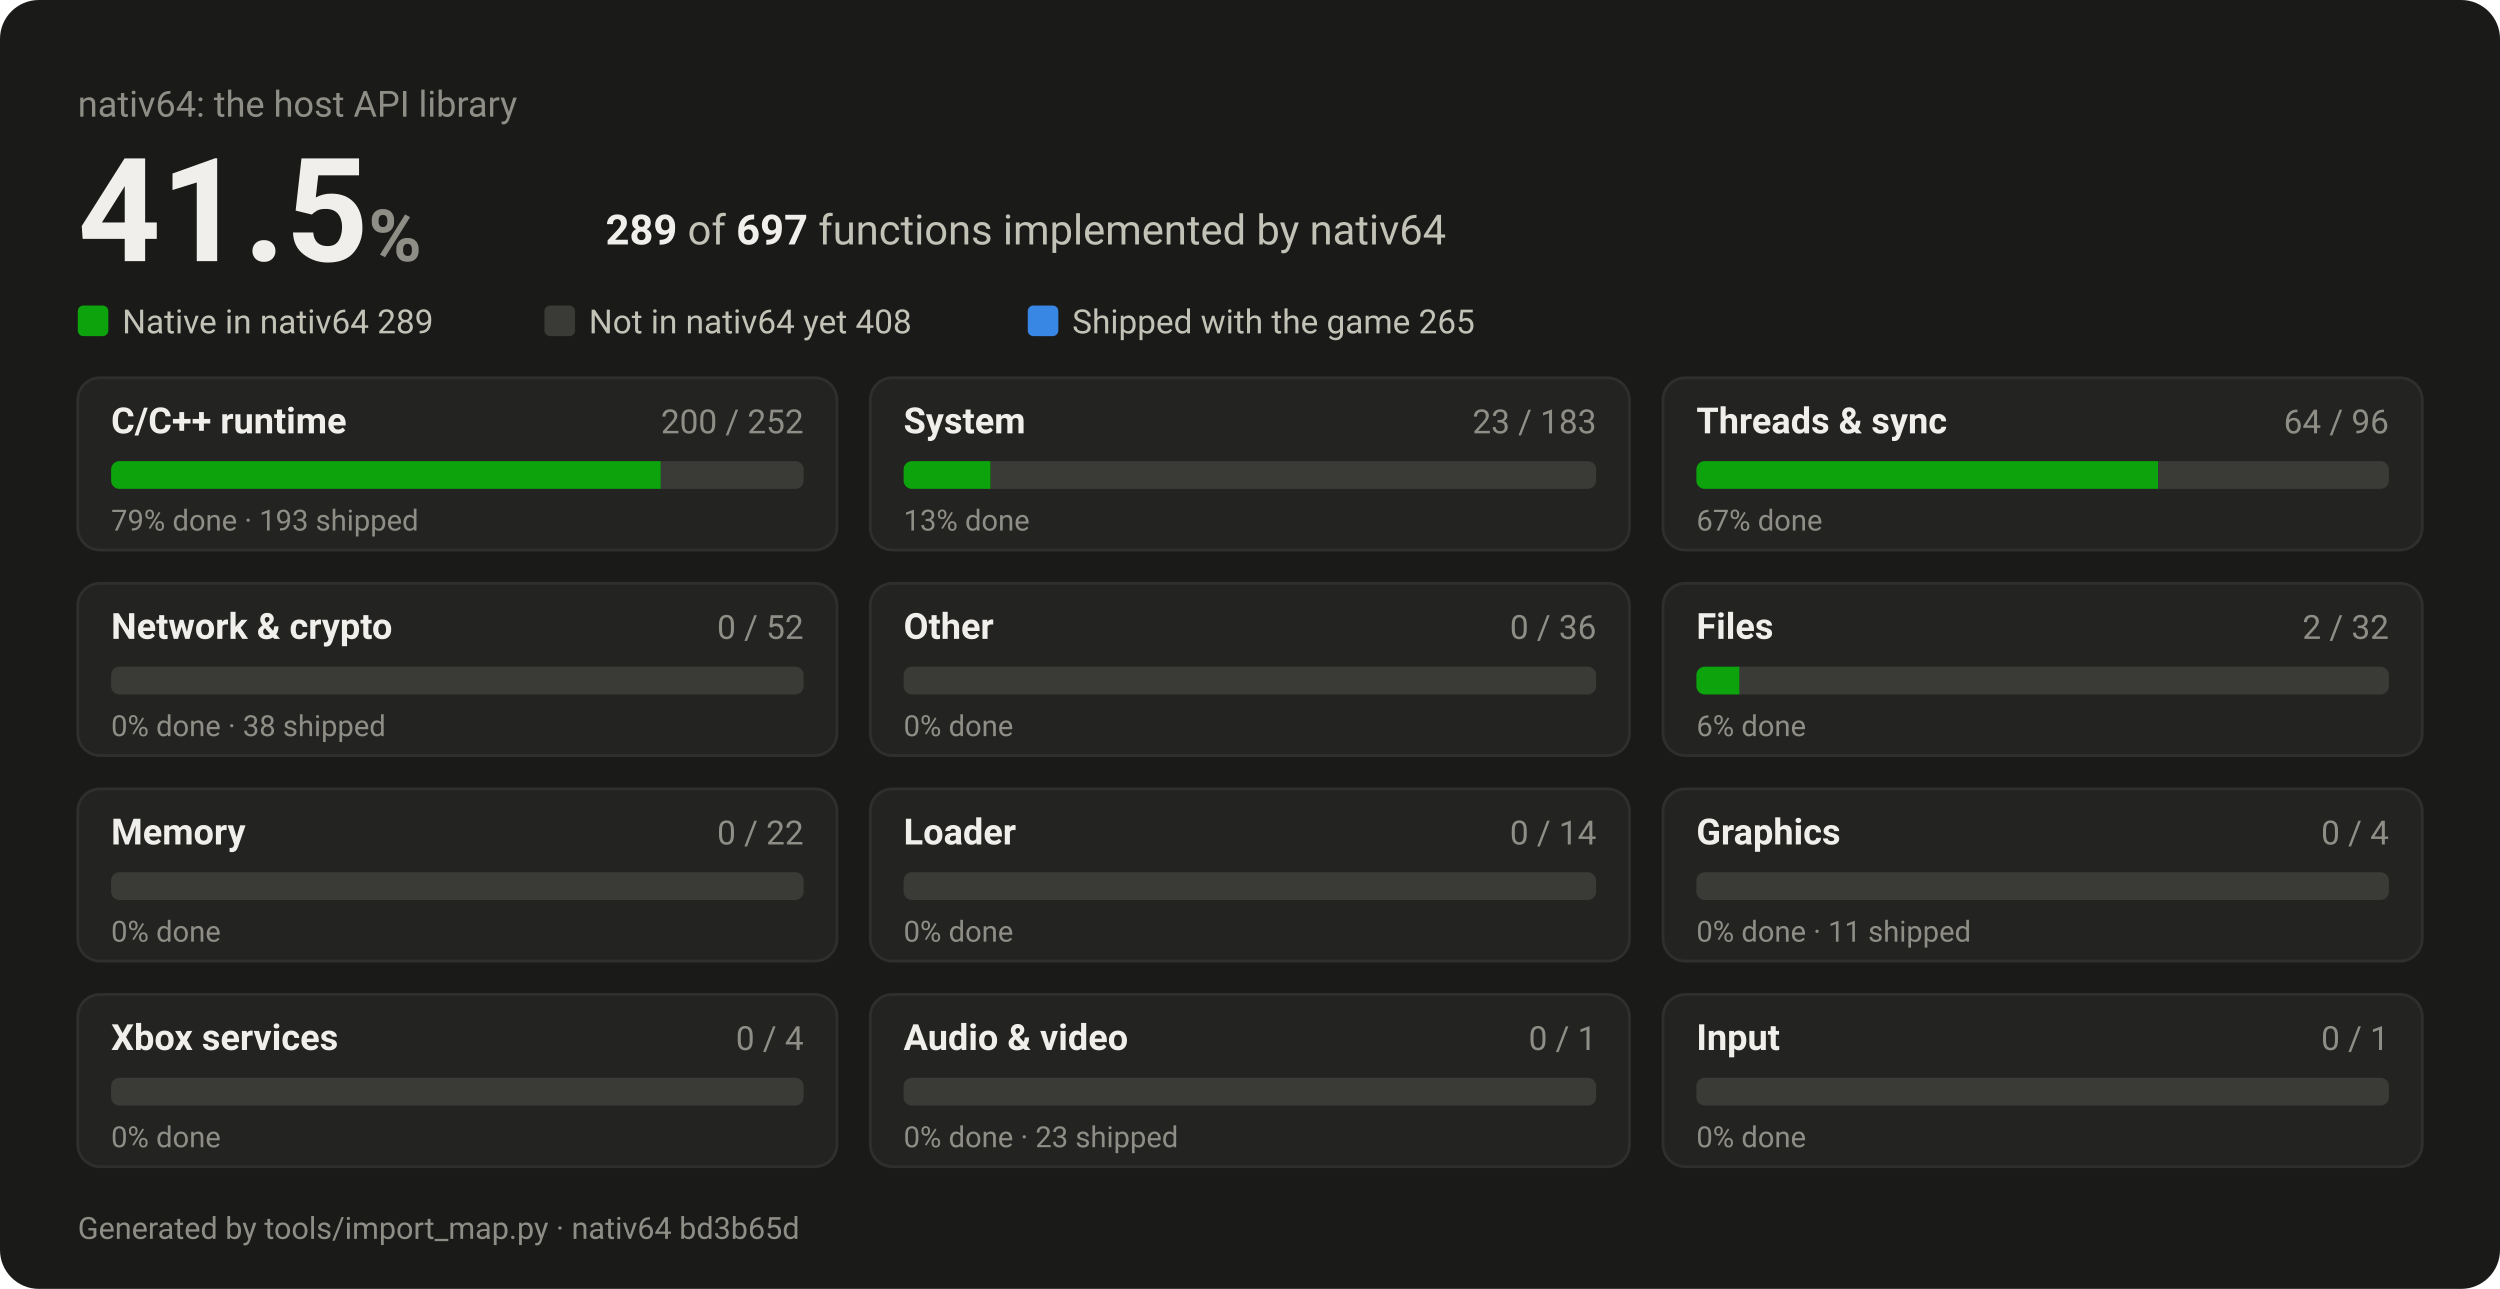
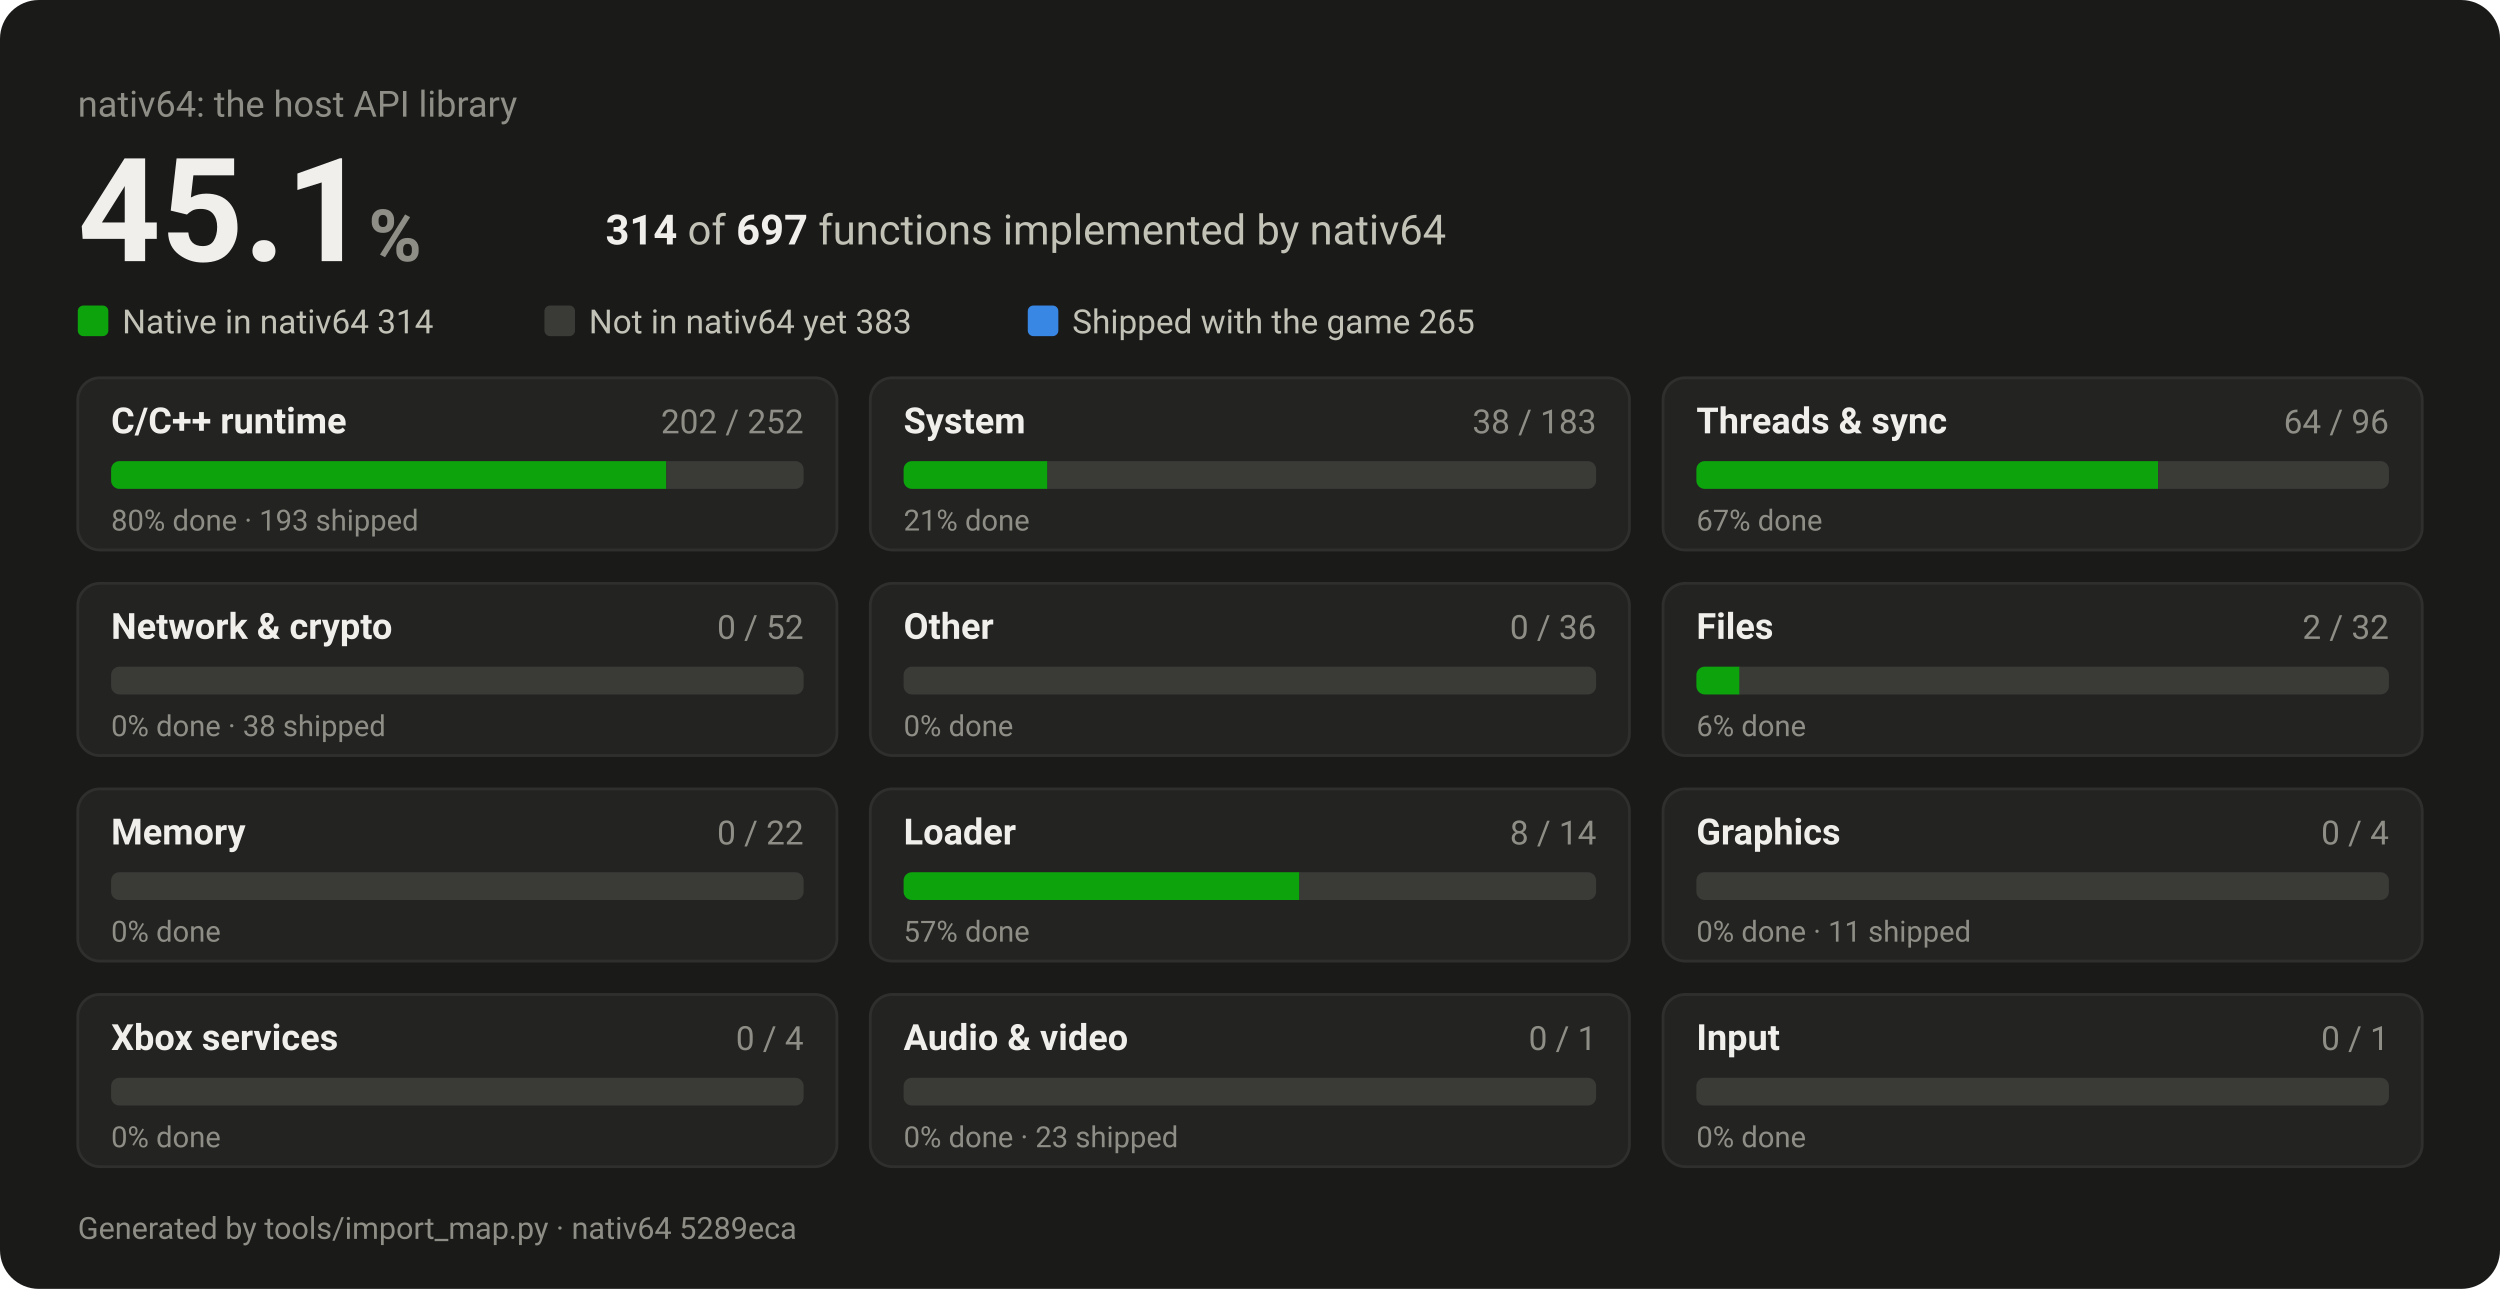
- <svg xmlns="http://www.w3.org/2000/svg" width="900" height="464" viewBox="0 0 900 464" role="img" aria-label="nativ64: the host API library: 41.5% (289 of 697 functions implemented by nativ64)">
+ <svg xmlns="http://www.w3.org/2000/svg" width="900" height="464" viewBox="0 0 900 464" role="img" aria-label="nativ64: the host API library: 45.1% (314 of 697 functions implemented by nativ64)">
  <rect width="900" height="464" rx="14" fill="#1a1a19" />
  <text x="28" y="42" fill="#8f8e86" font-size="13" font-family="ui-sans-serif,system-ui,-apple-system,'Segoe UI',Roboto,sans-serif">nativ64: the host API library</text>
-   <text x="28" y="94" fill="#f0efec" font-size="52" font-weight="700" font-family="ui-sans-serif,system-ui,-apple-system,'Segoe UI',Roboto,sans-serif">41.5<tspan font-size="26" fill="#8f8e86">%</tspan>
+   <text x="28" y="94" fill="#f0efec" font-size="52" font-weight="700" font-family="ui-sans-serif,system-ui,-apple-system,'Segoe UI',Roboto,sans-serif">45.1<tspan font-size="26" fill="#8f8e86">%</tspan>
  </text>
  <text x="218" y="88" fill="#c3c2b7" font-size="15" font-family="ui-sans-serif,system-ui,-apple-system,'Segoe UI',Roboto,sans-serif">
-     <tspan font-weight="700" fill="#f0efec">289</tspan> of <tspan font-weight="700" fill="#f0efec">697</tspan> functions implemented by nativ64</text>
+     <tspan font-weight="700" fill="#f0efec">314</tspan> of <tspan font-weight="700" fill="#f0efec">697</tspan> functions implemented by nativ64</text>
  <rect x="28" y="110" width="11" height="11" rx="2" fill="#0ca30c" />
-   <text x="44" y="120" fill="#c3c2b7" font-size="12" font-family="ui-sans-serif,system-ui,-apple-system,'Segoe UI',Roboto,sans-serif">Native in nativ64 289</text>
+   <text x="44" y="120" fill="#c3c2b7" font-size="12" font-family="ui-sans-serif,system-ui,-apple-system,'Segoe UI',Roboto,sans-serif">Native in nativ64 314</text>
  <rect x="196" y="110" width="11" height="11" rx="2" fill="#3a3a37" />
-   <text x="212" y="120" fill="#c3c2b7" font-size="12" font-family="ui-sans-serif,system-ui,-apple-system,'Segoe UI',Roboto,sans-serif">Not in nativ64 yet 408</text>
+   <text x="212" y="120" fill="#c3c2b7" font-size="12" font-family="ui-sans-serif,system-ui,-apple-system,'Segoe UI',Roboto,sans-serif">Not in nativ64 yet 383</text>
  <rect x="370" y="110" width="11" height="11" rx="2" fill="#3987e5" />
  <text x="386" y="120" fill="#c3c2b7" font-size="12" font-family="ui-sans-serif,system-ui,-apple-system,'Segoe UI',Roboto,sans-serif">Shipped with the game 265</text>
  <rect x="28.0" y="136" width="273.3" height="62" rx="8" fill="#232322" stroke="#2f2f2d" />
  <text x="40.0" y="156" fill="#f0efec" font-size="13" font-weight="600" font-family="ui-sans-serif,system-ui,-apple-system,'Segoe UI',Roboto,sans-serif">C/C++ runtime</text>
-   <text x="289.3" y="156" text-anchor="end" fill="#8f8e86" font-size="12" font-family="ui-sans-serif,system-ui,-apple-system,'Segoe UI',Roboto,sans-serif">200 / 252</text>
+   <text x="289.3" y="156" text-anchor="end" fill="#8f8e86" font-size="12" font-family="ui-sans-serif,system-ui,-apple-system,'Segoe UI',Roboto,sans-serif">202 / 252</text>
  <clipPath id="b0">
    <rect x="40.0" y="166" width="249.3" height="10" rx="3" />
  </clipPath>
  <g clip-path="url(#b0)">
-     <rect x="40.0" y="166" width="197.9" height="10" fill="#0ca30c" />
-     <rect x="237.9" y="166" width="51.4" height="10" fill="#3a3a37" />
+     <rect x="40.0" y="166" width="199.9" height="10" fill="#0ca30c" />
+     <rect x="239.9" y="166" width="49.5" height="10" fill="#3a3a37" />
  </g>
-   <text x="40.0" y="191" fill="#8f8e86" font-size="10.5" font-family="ui-sans-serif,system-ui,-apple-system,'Segoe UI',Roboto,sans-serif">79% done · 193 shipped</text>
+   <text x="40.0" y="191" fill="#8f8e86" font-size="10.5" font-family="ui-sans-serif,system-ui,-apple-system,'Segoe UI',Roboto,sans-serif">80% done · 193 shipped</text>
  <rect x="313.3" y="136" width="273.3" height="62" rx="8" fill="#232322" stroke="#2f2f2d" />
  <text x="325.3" y="156" fill="#f0efec" font-size="13" font-weight="600" font-family="ui-sans-serif,system-ui,-apple-system,'Segoe UI',Roboto,sans-serif">System</text>
-   <text x="574.7" y="156" text-anchor="end" fill="#8f8e86" font-size="12" font-family="ui-sans-serif,system-ui,-apple-system,'Segoe UI',Roboto,sans-serif">23 / 183</text>
+   <text x="574.7" y="156" text-anchor="end" fill="#8f8e86" font-size="12" font-family="ui-sans-serif,system-ui,-apple-system,'Segoe UI',Roboto,sans-serif">38 / 183</text>
  <clipPath id="b1">
    <rect x="325.3" y="166" width="249.3" height="10" rx="3" />
  </clipPath>
  <g clip-path="url(#b1)">
-     <rect x="325.3" y="166" width="31.3" height="10" fill="#0ca30c" />
-     <rect x="356.7" y="166" width="218.0" height="10" fill="#3a3a37" />
+     <rect x="325.3" y="166" width="51.8" height="10" fill="#0ca30c" />
+     <rect x="377.1" y="166" width="197.6" height="10" fill="#3a3a37" />
  </g>
-   <text x="325.3" y="191" fill="#8f8e86" font-size="10.5" font-family="ui-sans-serif,system-ui,-apple-system,'Segoe UI',Roboto,sans-serif">13% done</text>
+   <text x="325.3" y="191" fill="#8f8e86" font-size="10.5" font-family="ui-sans-serif,system-ui,-apple-system,'Segoe UI',Roboto,sans-serif">21% done</text>
  <rect x="598.7" y="136" width="273.3" height="62" rx="8" fill="#232322" stroke="#2f2f2d" />
  <text x="610.7" y="156" fill="#f0efec" font-size="13" font-weight="600" font-family="ui-sans-serif,system-ui,-apple-system,'Segoe UI',Roboto,sans-serif">Threads &amp; sync</text>
  <text x="860.0" y="156" text-anchor="end" fill="#8f8e86" font-size="12" font-family="ui-sans-serif,system-ui,-apple-system,'Segoe UI',Roboto,sans-serif">64 / 96</text>
  <clipPath id="b2">
    <rect x="610.7" y="166" width="249.3" height="10" rx="3" />
  </clipPath>
  <g clip-path="url(#b2)">
    <rect x="610.7" y="166" width="166.2" height="10" fill="#0ca30c" />
    <rect x="776.9" y="166" width="83.1" height="10" fill="#3a3a37" />
  </g>
  <text x="610.7" y="191" fill="#8f8e86" font-size="10.5" font-family="ui-sans-serif,system-ui,-apple-system,'Segoe UI',Roboto,sans-serif">67% done</text>
  <rect x="28.0" y="210" width="273.3" height="62" rx="8" fill="#232322" stroke="#2f2f2d" />
  <text x="40.0" y="230" fill="#f0efec" font-size="13" font-weight="600" font-family="ui-sans-serif,system-ui,-apple-system,'Segoe UI',Roboto,sans-serif">Network &amp; crypto</text>
  <text x="289.3" y="230" text-anchor="end" fill="#8f8e86" font-size="12" font-family="ui-sans-serif,system-ui,-apple-system,'Segoe UI',Roboto,sans-serif">0 / 52</text>
  <clipPath id="b3">
    <rect x="40.0" y="240" width="249.3" height="10" rx="3" />
  </clipPath>
  <g clip-path="url(#b3)">
    <rect x="40.0" y="240" width="249.3" height="10" fill="#3a3a37" />
  </g>
  <text x="40.0" y="265" fill="#8f8e86" font-size="10.5" font-family="ui-sans-serif,system-ui,-apple-system,'Segoe UI',Roboto,sans-serif">0% done · 38 shipped</text>
  <rect x="313.3" y="210" width="273.3" height="62" rx="8" fill="#232322" stroke="#2f2f2d" />
  <text x="325.3" y="230" fill="#f0efec" font-size="13" font-weight="600" font-family="ui-sans-serif,system-ui,-apple-system,'Segoe UI',Roboto,sans-serif">Other</text>
  <text x="574.7" y="230" text-anchor="end" fill="#8f8e86" font-size="12" font-family="ui-sans-serif,system-ui,-apple-system,'Segoe UI',Roboto,sans-serif">0 / 36</text>
  <clipPath id="b4">
    <rect x="325.3" y="240" width="249.3" height="10" rx="3" />
  </clipPath>
  <g clip-path="url(#b4)">
    <rect x="325.3" y="240" width="249.3" height="10" fill="#3a3a37" />
  </g>
  <text x="325.3" y="265" fill="#8f8e86" font-size="10.5" font-family="ui-sans-serif,system-ui,-apple-system,'Segoe UI',Roboto,sans-serif">0% done</text>
  <rect x="598.7" y="210" width="273.3" height="62" rx="8" fill="#232322" stroke="#2f2f2d" />
  <text x="610.7" y="230" fill="#f0efec" font-size="13" font-weight="600" font-family="ui-sans-serif,system-ui,-apple-system,'Segoe UI',Roboto,sans-serif">Files</text>
  <text x="860.0" y="230" text-anchor="end" fill="#8f8e86" font-size="12" font-family="ui-sans-serif,system-ui,-apple-system,'Segoe UI',Roboto,sans-serif">2 / 32</text>
  <clipPath id="b5">
    <rect x="610.7" y="240" width="249.3" height="10" rx="3" />
  </clipPath>
  <g clip-path="url(#b5)">
    <rect x="610.7" y="240" width="15.6" height="10" fill="#0ca30c" />
    <rect x="626.2" y="240" width="233.8" height="10" fill="#3a3a37" />
  </g>
  <text x="610.7" y="265" fill="#8f8e86" font-size="10.5" font-family="ui-sans-serif,system-ui,-apple-system,'Segoe UI',Roboto,sans-serif">6% done</text>
  <rect x="28.0" y="284" width="273.3" height="62" rx="8" fill="#232322" stroke="#2f2f2d" />
  <text x="40.0" y="304" fill="#f0efec" font-size="13" font-weight="600" font-family="ui-sans-serif,system-ui,-apple-system,'Segoe UI',Roboto,sans-serif">Memory</text>
  <text x="289.3" y="304" text-anchor="end" fill="#8f8e86" font-size="12" font-family="ui-sans-serif,system-ui,-apple-system,'Segoe UI',Roboto,sans-serif">0 / 22</text>
  <clipPath id="b6">
    <rect x="40.0" y="314" width="249.3" height="10" rx="3" />
  </clipPath>
  <g clip-path="url(#b6)">
    <rect x="40.0" y="314" width="249.3" height="10" fill="#3a3a37" />
  </g>
  <text x="40.0" y="339" fill="#8f8e86" font-size="10.5" font-family="ui-sans-serif,system-ui,-apple-system,'Segoe UI',Roboto,sans-serif">0% done</text>
  <rect x="313.3" y="284" width="273.3" height="62" rx="8" fill="#232322" stroke="#2f2f2d" />
  <text x="325.3" y="304" fill="#f0efec" font-size="13" font-weight="600" font-family="ui-sans-serif,system-ui,-apple-system,'Segoe UI',Roboto,sans-serif">Loader</text>
-   <text x="574.7" y="304" text-anchor="end" fill="#8f8e86" font-size="12" font-family="ui-sans-serif,system-ui,-apple-system,'Segoe UI',Roboto,sans-serif">0 / 14</text>
+   <text x="574.7" y="304" text-anchor="end" fill="#8f8e86" font-size="12" font-family="ui-sans-serif,system-ui,-apple-system,'Segoe UI',Roboto,sans-serif">8 / 14</text>
  <clipPath id="b7">
    <rect x="325.3" y="314" width="249.3" height="10" rx="3" />
  </clipPath>
  <g clip-path="url(#b7)">
-     <rect x="325.3" y="314" width="249.3" height="10" fill="#3a3a37" />
+     <rect x="325.3" y="314" width="142.5" height="10" fill="#0ca30c" />
+     <rect x="467.8" y="314" width="106.9" height="10" fill="#3a3a37" />
  </g>
-   <text x="325.3" y="339" fill="#8f8e86" font-size="10.5" font-family="ui-sans-serif,system-ui,-apple-system,'Segoe UI',Roboto,sans-serif">0% done</text>
+   <text x="325.3" y="339" fill="#8f8e86" font-size="10.5" font-family="ui-sans-serif,system-ui,-apple-system,'Segoe UI',Roboto,sans-serif">57% done</text>
  <rect x="598.7" y="284" width="273.3" height="62" rx="8" fill="#232322" stroke="#2f2f2d" />
  <text x="610.7" y="304" fill="#f0efec" font-size="13" font-weight="600" font-family="ui-sans-serif,system-ui,-apple-system,'Segoe UI',Roboto,sans-serif">Graphics</text>
  <text x="860.0" y="304" text-anchor="end" fill="#8f8e86" font-size="12" font-family="ui-sans-serif,system-ui,-apple-system,'Segoe UI',Roboto,sans-serif">0 / 4</text>
  <clipPath id="b8">
    <rect x="610.7" y="314" width="249.3" height="10" rx="3" />
  </clipPath>
  <g clip-path="url(#b8)">
    <rect x="610.7" y="314" width="249.3" height="10" fill="#3a3a37" />
  </g>
  <text x="610.7" y="339" fill="#8f8e86" font-size="10.5" font-family="ui-sans-serif,system-ui,-apple-system,'Segoe UI',Roboto,sans-serif">0% done · 11 shipped</text>
  <rect x="28.0" y="358" width="273.3" height="62" rx="8" fill="#232322" stroke="#2f2f2d" />
  <text x="40.0" y="378" fill="#f0efec" font-size="13" font-weight="600" font-family="ui-sans-serif,system-ui,-apple-system,'Segoe UI',Roboto,sans-serif">Xbox services</text>
  <text x="289.3" y="378" text-anchor="end" fill="#8f8e86" font-size="12" font-family="ui-sans-serif,system-ui,-apple-system,'Segoe UI',Roboto,sans-serif">0 / 4</text>
  <clipPath id="b9">
    <rect x="40.0" y="388" width="249.3" height="10" rx="3" />
  </clipPath>
  <g clip-path="url(#b9)">
    <rect x="40.0" y="388" width="249.3" height="10" fill="#3a3a37" />
  </g>
  <text x="40.0" y="413" fill="#8f8e86" font-size="10.5" font-family="ui-sans-serif,system-ui,-apple-system,'Segoe UI',Roboto,sans-serif">0% done</text>
  <rect x="313.3" y="358" width="273.3" height="62" rx="8" fill="#232322" stroke="#2f2f2d" />
  <text x="325.3" y="378" fill="#f0efec" font-size="13" font-weight="600" font-family="ui-sans-serif,system-ui,-apple-system,'Segoe UI',Roboto,sans-serif">Audio &amp; video</text>
  <text x="574.7" y="378" text-anchor="end" fill="#8f8e86" font-size="12" font-family="ui-sans-serif,system-ui,-apple-system,'Segoe UI',Roboto,sans-serif">0 / 1</text>
  <clipPath id="b10">
    <rect x="325.3" y="388" width="249.3" height="10" rx="3" />
  </clipPath>
  <g clip-path="url(#b10)">
    <rect x="325.3" y="388" width="249.3" height="10" fill="#3a3a37" />
  </g>
  <text x="325.3" y="413" fill="#8f8e86" font-size="10.5" font-family="ui-sans-serif,system-ui,-apple-system,'Segoe UI',Roboto,sans-serif">0% done · 23 shipped</text>
  <rect x="598.7" y="358" width="273.3" height="62" rx="8" fill="#232322" stroke="#2f2f2d" />
  <text x="610.7" y="378" fill="#f0efec" font-size="13" font-weight="600" font-family="ui-sans-serif,system-ui,-apple-system,'Segoe UI',Roboto,sans-serif">Input</text>
  <text x="860.0" y="378" text-anchor="end" fill="#8f8e86" font-size="12" font-family="ui-sans-serif,system-ui,-apple-system,'Segoe UI',Roboto,sans-serif">0 / 1</text>
  <clipPath id="b11">
    <rect x="610.7" y="388" width="249.3" height="10" rx="3" />
  </clipPath>
  <g clip-path="url(#b11)">
    <rect x="610.7" y="388" width="249.3" height="10" fill="#3a3a37" />
  </g>
  <text x="610.7" y="413" fill="#8f8e86" font-size="10.5" font-family="ui-sans-serif,system-ui,-apple-system,'Segoe UI',Roboto,sans-serif">0% done</text>
-   <text x="28" y="446" fill="#8f8e86" font-size="11" font-family="ui-sans-serif,system-ui,-apple-system,'Segoe UI',Roboto,sans-serif">Generated by tools/import_map.py · nativ64 bd3b65d</text>
+   <text x="28" y="446" fill="#8f8e86" font-size="11" font-family="ui-sans-serif,system-ui,-apple-system,'Segoe UI',Roboto,sans-serif">Generated by tools/import_map.py · nativ64 5289eca</text>
</svg>
